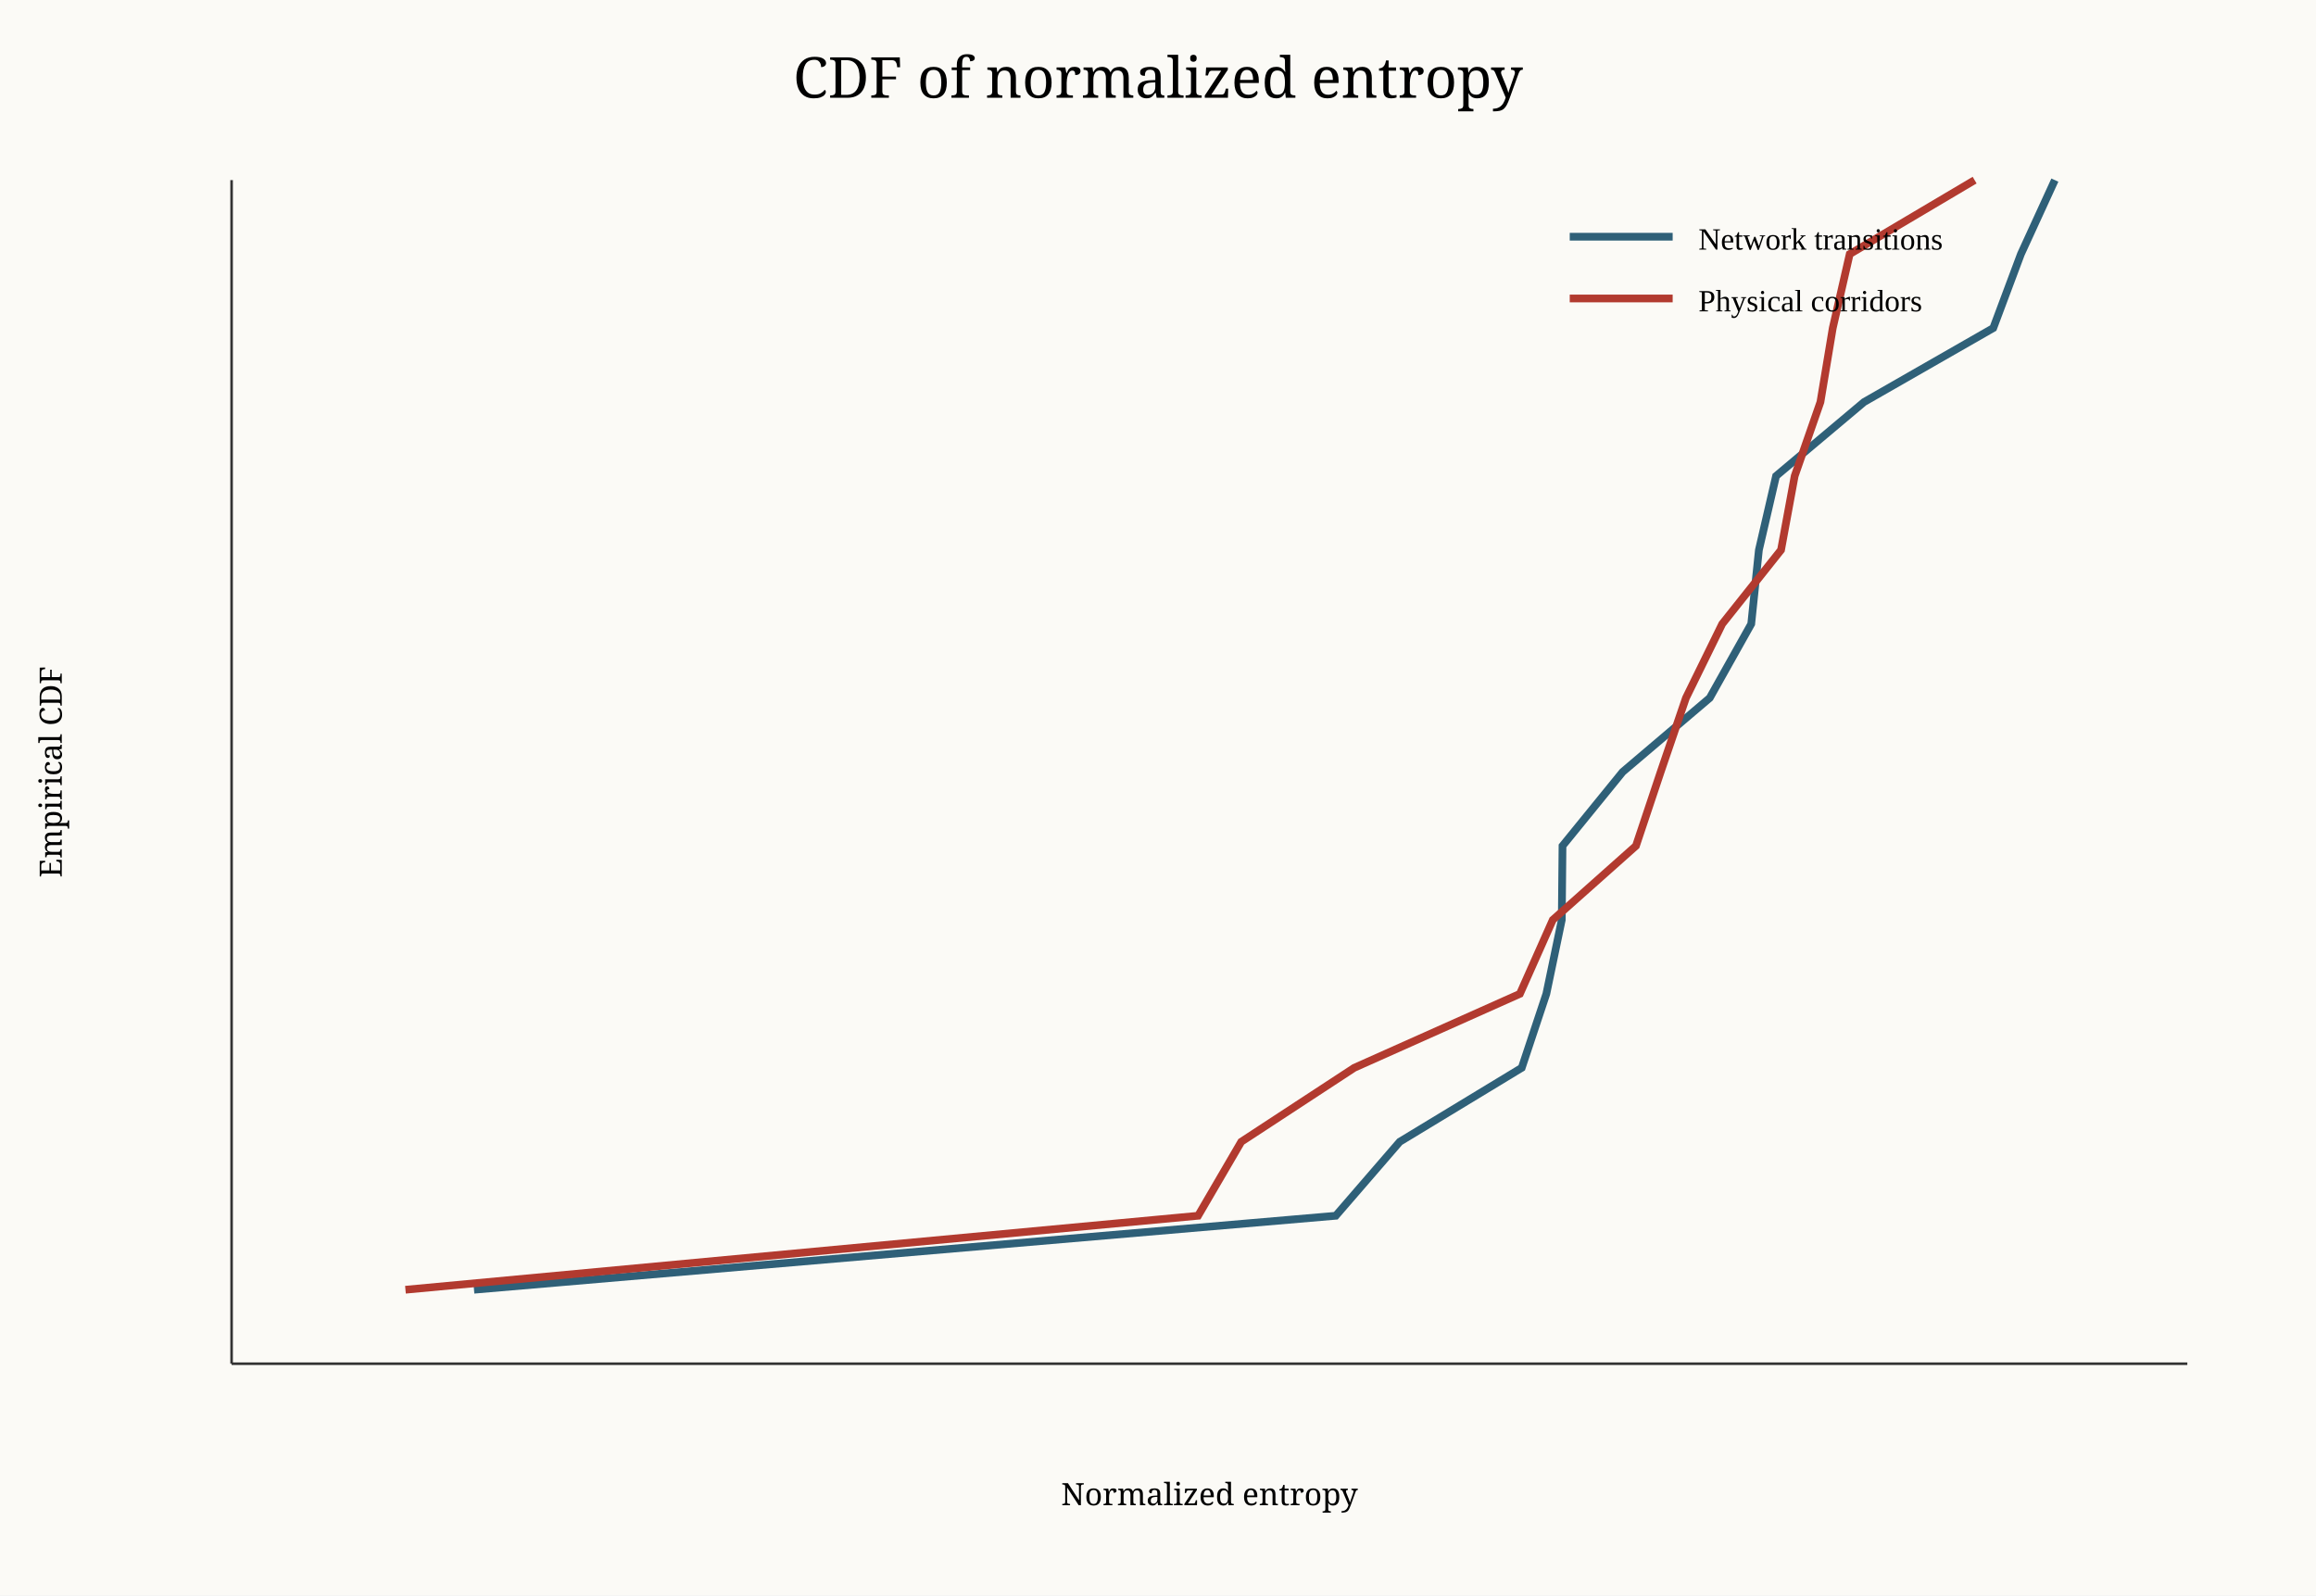
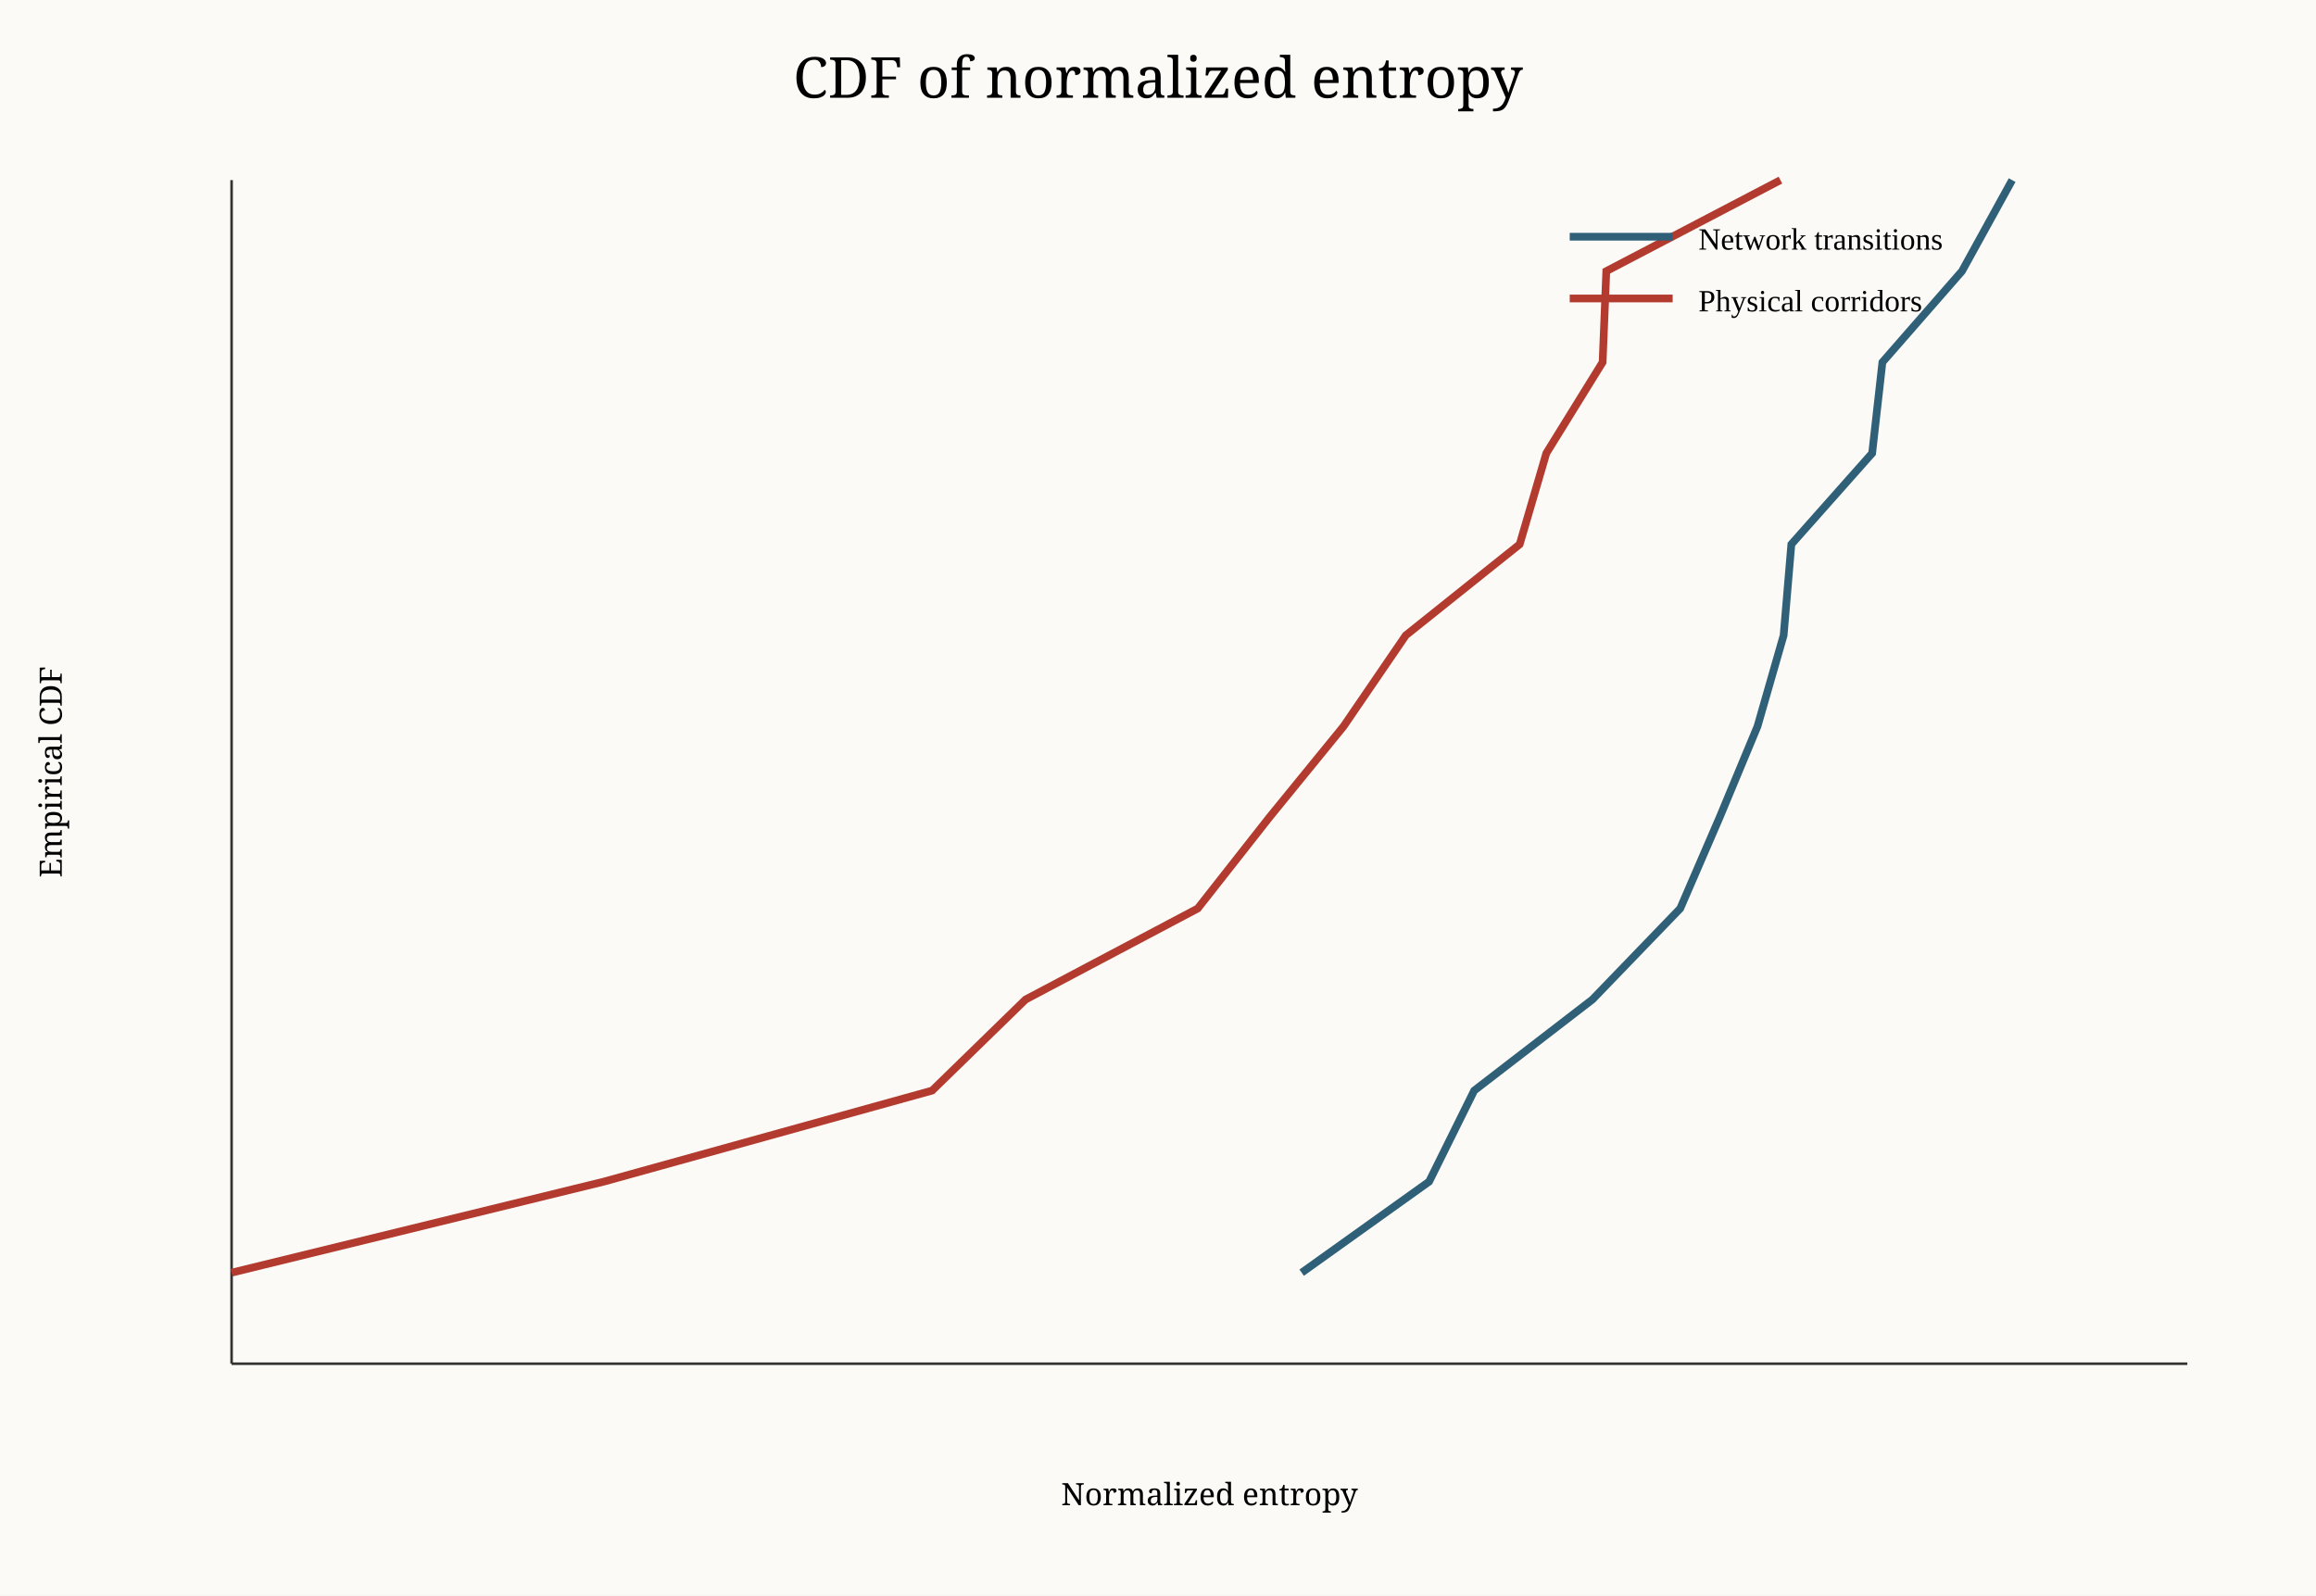
<svg xmlns="http://www.w3.org/2000/svg" width="900" height="620" viewBox="0 0 900 620">
  <rect width="100%" height="100%" fill="white" />
  <rect width="100%" height="100%" fill="#fbfaf6" />
  <text x="450" y="38" text-anchor="middle" font-size="22" font-family="Georgia">CDF of normalized entropy</text>
  <line x1="90" y1="530" x2="850" y2="530" stroke="#333" />
  <line x1="90" y1="70" x2="90" y2="530" stroke="#333" />
  <text x="470" y="585" text-anchor="middle" font-family="Georgia">Normalized entropy</text>
  <text x="24" y="300" transform="rotate(-90 24 300)" text-anchor="middle" font-family="Georgia">Empirical CDF</text>
-   <polyline points="184.20,501.25 519.08,472.50 543.93,443.75 591.35,415.00 600.91,386.25 606.91,357.50 607.19,328.75 630.57,300.00 664.41,271.25 680.53,242.50 683.51,213.75 690.18,185.00 724.37,156.25 774.58,127.50 785.33,98.75 798.52,70.00" fill="none" stroke="#2f6078" stroke-width="3" />
-   <polyline points="157.56,501.25 465.58,472.50 482.35,443.75 526.26,415.00 590.63,386.25 603.42,357.50 635.73,328.75 645.34,300.00 655.16,271.25 669.25,242.50 692.11,213.75 697.41,185.00 707.42,156.25 712.21,127.50 718.80,98.75 767.34,70.00" fill="none" stroke="#b23a2f" stroke-width="3" />
+   <polyline points="505.83,494.62 555.35,459.23 572.87,423.85 618.82,388.46 652.94,353.08 668.24,317.69 682.96,282.31 693.12,246.92 696.12,211.54 727.52,176.15 731.51,140.77 762.43,105.38 781.92,70.00" fill="none" stroke="#2f6078" stroke-width="3" />
+   <polyline points="90.00,494.62 234.68,459.23 362.22,423.85 398.54,388.46 465.44,353.08 493.26,317.69 522.10,282.31 546.29,246.92 590.55,211.54 600.90,176.15 622.78,140.77 624.21,105.38 691.88,70.00" fill="none" stroke="#b23a2f" stroke-width="3" />
  <line x1="610" y1="92" x2="650" y2="92" stroke="#2f6078" stroke-width="3" />
  <text x="660" y="97" font-size="12">Network transitions</text>
  <line x1="610" y1="116" x2="650" y2="116" stroke="#b23a2f" stroke-width="3" />
  <text x="660" y="121" font-size="12">Physical corridors</text>
</svg>
